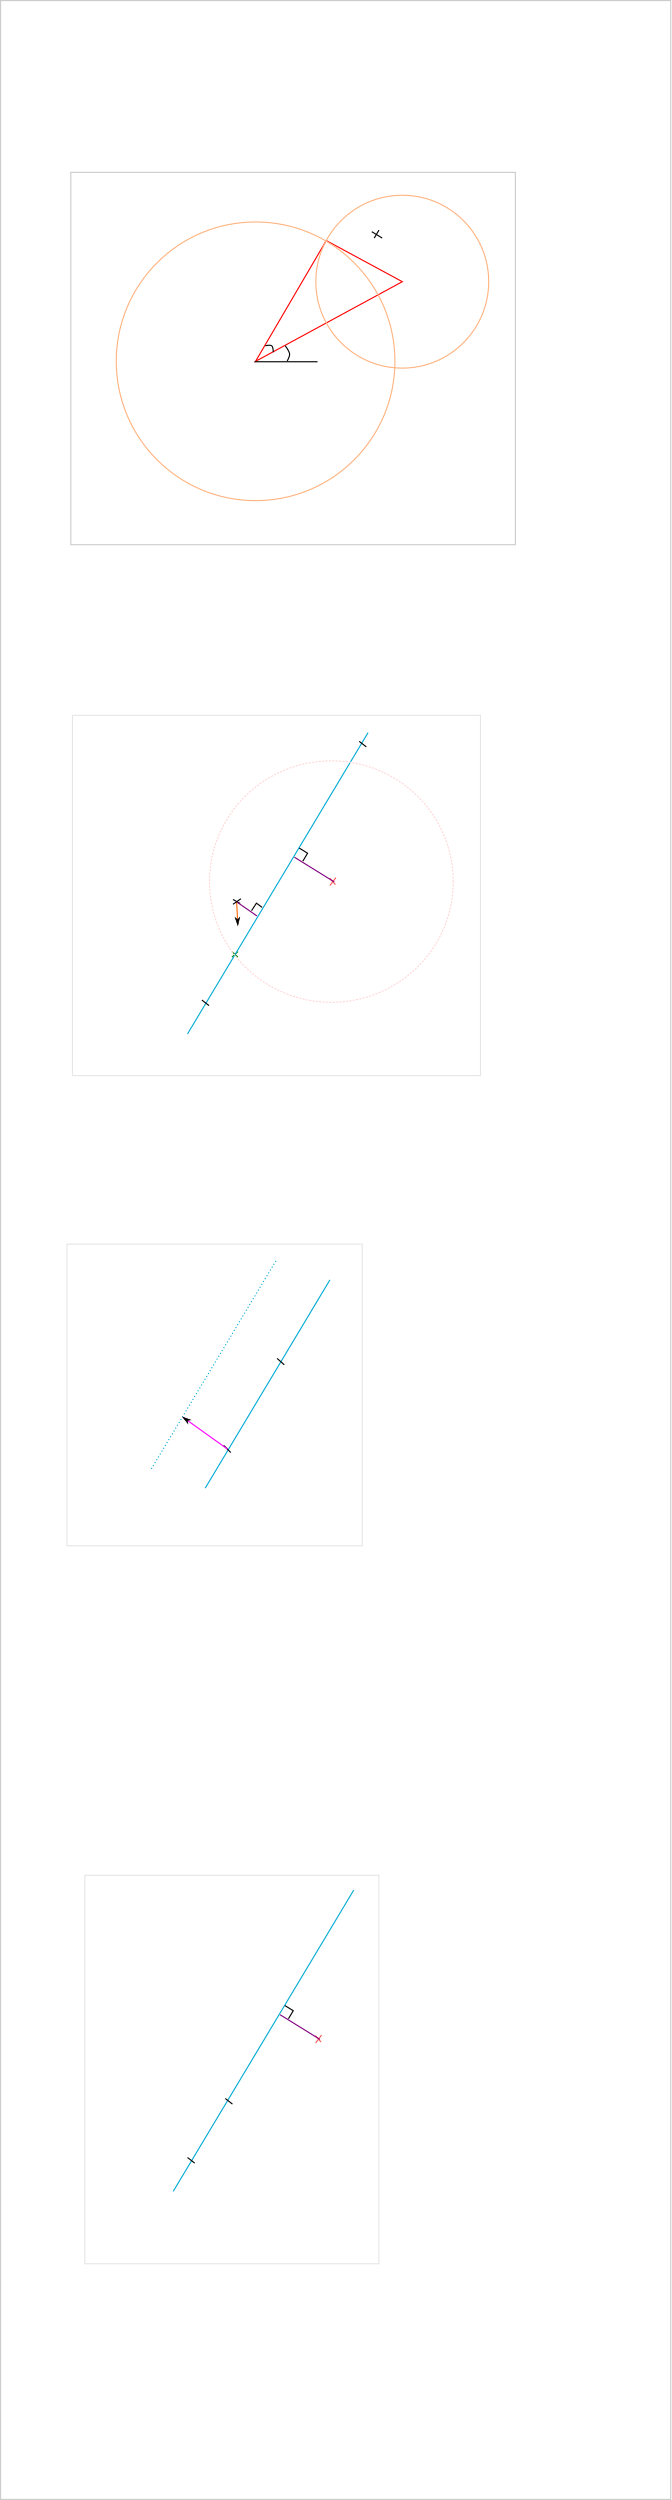
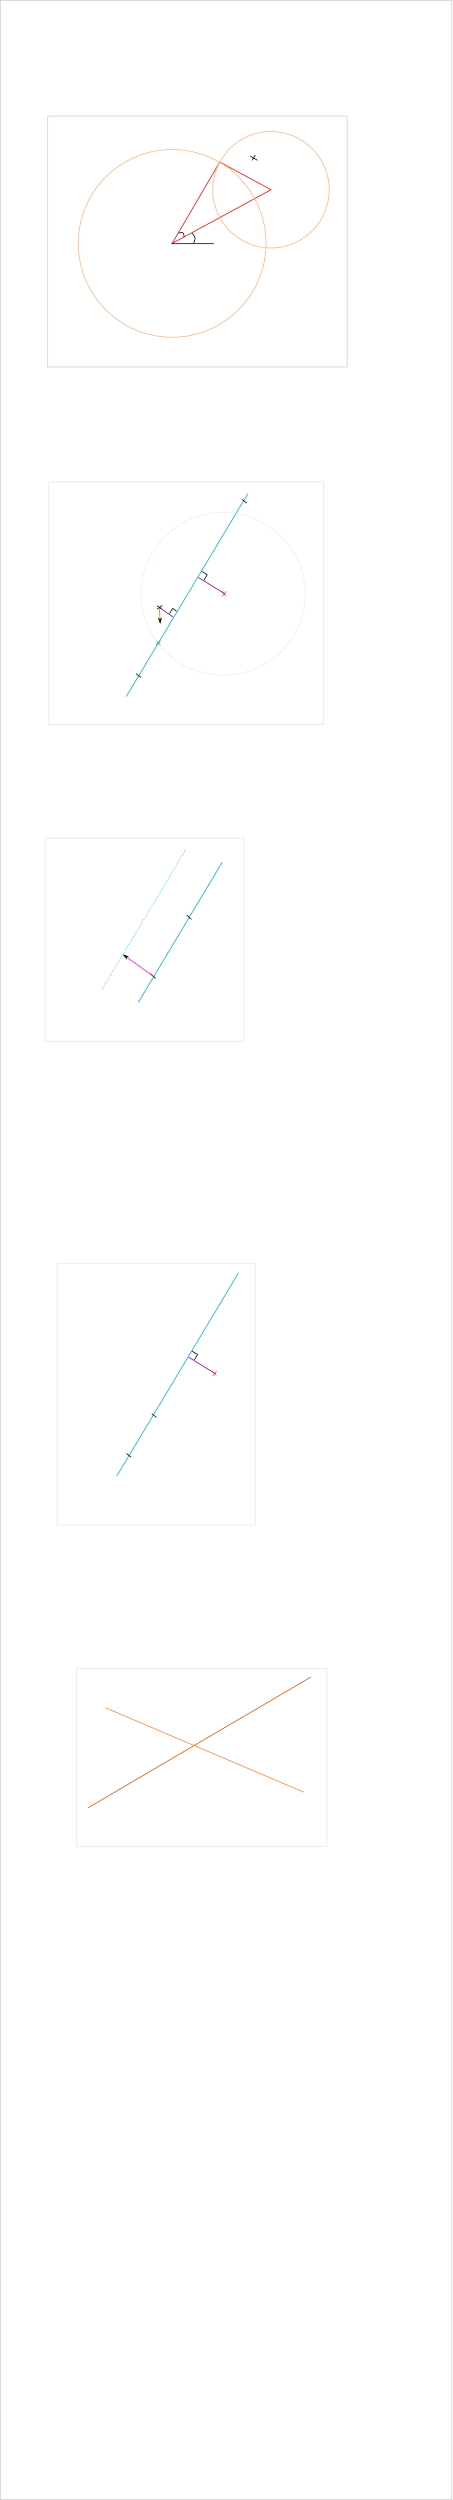
- <svg xmlns="http://www.w3.org/2000/svg" width="601" height="2238.156" id="svg2" version="1.1">
+ <svg xmlns="http://www.w3.org/2000/svg" width="601" height="3322.438" id="svg2" version="1.1">
  <defs id="defs4">
    <marker orient="auto" refY="0" refX="0" id="Arrow1Mend" style="overflow:visible">
      <path id="path3925" d="M 0,0 5,-5 -12.5,0 5,5 0,0 z" style="fill-rule:evenodd;stroke:#000000;stroke-width:1pt" transform="matrix(-0.4,0,0,-0.4,-4,0)" />
    </marker>
    <marker orient="auto" refY="0" refX="0" id="Arrow1Mend-2" style="overflow:visible">
      <path id="path3925-1" d="M 0,0 5,-5 -12.5,0 5,5 0,0 z" style="fill-rule:evenodd;stroke:#000000;stroke-width:1pt" transform="matrix(-0.4,0,0,-0.4,-4,0)" />
    </marker>
    <marker orient="auto" refY="0" refX="0" id="marker4630" style="overflow:visible">
      <path id="path4632" d="M 0,0 5,-5 -12.5,0 5,5 0,0 z" style="fill-rule:evenodd;stroke:#000000;stroke-width:1pt" transform="matrix(-0.4,0,0,-0.4,-4,0)" />
    </marker>
    <marker orient="auto" refY="0" refX="0" id="Arrow1Mend-9" style="overflow:visible">
      <path id="path3925-9" d="M 0,0 5,-5 -12.5,0 5,5 0,0 z" style="fill-rule:evenodd;stroke:#000000;stroke-width:1pt" transform="matrix(-0.4,0,0,-0.4,-4,0)" />
    </marker>
  </defs>
  <g id="layer1" transform="translate(-50.9375,-129)">
-     <rect style="fill:none;stroke:#cccccc;stroke-width:1;stroke-linecap:round;stroke-miterlimit:4;stroke-opacity:1;stroke-dasharray:none;stroke-dashoffset:0" id="rect2985" width="600" height="2237.142" x="51.429" y="129.505" />
+     <rect style="fill:none;stroke:#cccccc;stroke-width:1;stroke-linecap:round;stroke-miterlimit:4;stroke-opacity:1;stroke-dasharray:none;stroke-dashoffset:0" id="rect2985" width="600" height="3321.428" x="51.429" y="129.505" />
    <flowRoot xml:space="preserve" id="flowRoot3755" style="line-height:125%;letter-spacing:0px;word-spacing:0px;color:#000000;fill:#000000;fill-opacity:1;fill-rule:nonzero;stroke:none;stroke-width:1px;marker:none;visibility:visible;display:inline;overflow:visible;enable-background:accumulate" transform="translate(50.9375,129)">
      <flowRegion id="flowRegion3757">
        <rect id="rect3759" width="237.386" height="49.497" x="13.132" y="14.155" />
      </flowRegion>
      <flowPara id="flowPara3761">small_geometry.svg</flowPara>
    </flowRoot>
    <flowRoot xml:space="preserve" id="flowRoot3782" style="line-height:125%;letter-spacing:0px;word-spacing:0px;color:#000000;fill:#000000;fill-opacity:1;fill-rule:nonzero;stroke:none;stroke-width:1px;marker:none;visibility:visible;display:inline;overflow:visible;enable-background:accumulate" transform="translate(50.9375,129)">
      <flowRegion id="flowRegion3784">
        <rect id="rect3786" width="540.351" height="101.78" x="24.244" y="59.612" />
      </flowRegion>
      <flowPara id="flowPara3788">Triangulation:</flowPara>
      <flowPara id="flowPara3072" />
      <flowPara id="flowPara3070">knowing the coordinates of A and B and the lengths AB and BC,</flowPara>
      <flowPara id="flowPara3790">what are the coordinates of C?</flowPara>
      <flowPara id="flowPara3818">We also need the coordinate of D, a point located on the same side as C compare to (AB)</flowPara>
    </flowRoot>
    <path style="color:#000000;fill:none;stroke:#ff0000;stroke-width:1px;stroke-linecap:butt;stroke-linejoin:miter;stroke-miterlimit:4;stroke-opacity:1;stroke-dasharray:none;stroke-dashoffset:0;marker:none;visibility:visible;display:inline;overflow:visible;enable-background:accumulate" d="M 411.08,381.184 279.76,452.462 343.01,344.376 z" id="path3792" />
    <flowRoot xml:space="preserve" id="flowRoot3794" style="line-height:125%;letter-spacing:0px;word-spacing:0px;color:#000000;fill:#000000;fill-opacity:1;fill-rule:nonzero;stroke:none;stroke-width:1px;marker:none;visibility:visible;display:inline;overflow:visible;enable-background:accumulate" transform="translate(163.7946,107.5714)">
      <flowRegion id="flowRegion3796">
        <rect id="rect3798" width="34.345" height="33.335" x="104.046" y="343.465" />
      </flowRegion>
      <flowPara id="flowPara3800">A</flowPara>
    </flowRoot>
    <flowRoot xml:space="preserve" id="flowRoot3802" style="line-height:125%;letter-spacing:0px;word-spacing:0px;color:#000000;fill:#000000;fill-opacity:1;fill-rule:nonzero;stroke:none;stroke-width:1px;marker:none;visibility:visible;display:inline;overflow:visible;enable-background:accumulate" transform="translate(163.7946,107.5714)">
      <flowRegion id="flowRegion3804">
        <rect id="rect3806" width="37.857" height="24.286" x="255.714" y="268.848" />
      </flowRegion>
      <flowPara id="flowPara3808">B</flowPara>
    </flowRoot>
    <flowRoot xml:space="preserve" id="flowRoot3810" style="line-height:125%;letter-spacing:0px;word-spacing:0px;color:#000000;fill:#000000;fill-opacity:1;fill-rule:nonzero;stroke:none;stroke-width:1px;marker:none;visibility:visible;display:inline;overflow:visible;enable-background:accumulate" transform="translate(170.2232,125.4286)">
      <flowRegion id="flowRegion3812">
        <rect id="rect3814" width="37.857" height="32.143" x="162.143" y="198.848" />
      </flowRegion>
      <flowPara id="flowPara3816">C</flowPara>
    </flowRoot>
    <path style="color:#000000;fill:none;stroke:#000000;stroke-width:1px;stroke-linecap:butt;stroke-linejoin:miter;stroke-miterlimit:4;stroke-opacity:1;stroke-dasharray:none;stroke-dashoffset:0;marker:none;visibility:visible;display:inline;overflow:visible;enable-background:accumulate" d="m 383.795,336.42 9.286,5.714" id="path3820" />
    <path style="color:#000000;fill:none;stroke:#000000;stroke-width:1px;stroke-linecap:butt;stroke-linejoin:miter;stroke-miterlimit:4;stroke-opacity:1;stroke-dasharray:none;stroke-dashoffset:0;marker:none;visibility:visible;display:inline;overflow:visible;enable-background:accumulate" d="m 385.938,342.134 4.286,-7.143" id="path3822" />
    <flowRoot xml:space="preserve" id="flowRoot3824" style="line-height:125%;letter-spacing:0px;word-spacing:0px;color:#000000;fill:#000000;fill-opacity:1;fill-rule:nonzero;stroke:none;stroke-width:1px;marker:none;visibility:visible;display:inline;overflow:visible;enable-background:accumulate" transform="translate(273.0804,86.14285)">
      <flowRegion id="flowRegion3826">
        <rect id="rect3828" width="20.714" height="25" x="97.143" y="239.562" />
      </flowRegion>
      <flowPara id="flowPara3830">D</flowPara>
    </flowRoot>
    <path style="fill:none;stroke:#ffb380;stroke-width:1;stroke-linecap:round;stroke-miterlimit:4;stroke-opacity:1;stroke-dasharray:none;stroke-dashoffset:0" id="path3832" d="m 312.143,343.462 c 0,68.897 -55.852,124.749 -124.749,124.749 -68.897,0 -124.749,-55.852 -124.749,-124.749 0,-68.897 55.852,-124.749 124.749,-124.749 68.897,0 124.749,55.852 124.749,124.749 z" transform="translate(92.36607,109)" />
    <path style="fill:none;stroke:#ffb380;stroke-width:1;stroke-linecap:round;stroke-miterlimit:4;stroke-opacity:1;stroke-dasharray:none;stroke-dashoffset:0" id="path3834" d="m 396.092,272.184 c 0,42.735 -34.644,77.379 -77.379,77.379 -42.735,0 -77.379,-34.644 -77.379,-77.379 0,-42.735 34.644,-77.379 77.379,-77.379 42.735,0 77.379,34.644 77.379,77.379 z" transform="translate(92.36607,109)" />
    <flowRoot xml:space="preserve" id="flowRoot3836" style="line-height:125%;letter-spacing:0px;word-spacing:0px;color:#000000;fill:#000000;fill-opacity:1;fill-rule:nonzero;stroke:none;stroke-width:1px;marker:none;visibility:visible;display:inline;overflow:visible;enable-background:accumulate" transform="translate(57.77694,152.6531)">
      <flowRegion id="flowRegion3838">
        <rect id="rect3840" width="20" height="17.857" x="246.429" y="230.277" />
      </flowRegion>
      <flowPara id="flowPara3842">b</flowPara>
    </flowRoot>
    <flowRoot xml:space="preserve" id="flowRoot3844" style="line-height:125%;letter-spacing:0px;word-spacing:0px;color:#000000;fill:#000000;fill-opacity:1;fill-rule:nonzero;stroke:none;stroke-width:1px;marker:none;visibility:visible;display:inline;overflow:visible;enable-background:accumulate" transform="translate(46.65179,154)">
      <flowRegion id="flowRegion3846">
        <rect id="rect3848" width="17.857" height="17.143" x="327.857" y="194.562" />
      </flowRegion>
      <flowPara id="flowPara3850">a</flowPara>
    </flowRoot>
    <flowRoot xml:space="preserve" id="flowRoot3852" style="line-height:125%;letter-spacing:0px;word-spacing:0px;color:#000000;fill:#000000;fill-opacity:1;fill-rule:nonzero;stroke:none;stroke-width:1px;marker:none;visibility:visible;display:inline;overflow:visible;enable-background:accumulate" transform="translate(46.65179,154)">
      <flowRegion id="flowRegion3854">
        <rect id="rect3856" width="19.286" height="18.571" x="312.143" y="255.991" />
      </flowRegion>
      <flowPara id="flowPara3858">c</flowPara>
    </flowRoot>
    <flowRoot xml:space="preserve" id="flowRoot3860" style="line-height:125%;letter-spacing:0px;word-spacing:0px;color:#000000;fill:#000000;fill-opacity:1;fill-rule:nonzero;stroke:none;stroke-width:1px;marker:none;visibility:visible;display:inline;overflow:visible;enable-background:accumulate" transform="translate(11.29645,180.264)">
      <flowRegion id="flowRegion3862">
        <rect id="rect3864" width="121.218" height="34.345" x="117.178" y="414.176" />
      </flowRegion>
      <flowPara id="flowPara3866">Triangulation</flowPara>
    </flowRoot>
    <rect style="fill:none;stroke:#cccccc;stroke-width:1;stroke-linecap:round;stroke-miterlimit:4;stroke-opacity:1;stroke-dasharray:none;stroke-dashoffset:0" id="rect3868" width="398" height="333.35" x="114.332" y="283.312" />
    <flowRoot xml:space="preserve" id="flowRoot3870" style="line-height:125%;letter-spacing:0px;word-spacing:0px;color:#000000;fill:#000000;fill-opacity:1;fill-rule:nonzero;stroke:none;stroke-width:1px;marker:none;visibility:visible;display:inline;overflow:visible;enable-background:accumulate" transform="translate(50.9375,129)">
      <flowRegion id="flowRegion3872">
        <rect id="rect3874" width="300.015" height="52.528" x="29.294" y="508.12" />
      </flowRegion>
      <flowPara id="flowPara3876">lax of cosines (Al-kashi):</flowPara>
      <flowPara id="flowPara3878">c²=a²+b²-2*a*b*cos(C)</flowPara>
    </flowRoot>
    <path style="color:#000000;fill:none;stroke:#000000;stroke-width:1px;stroke-linecap:butt;stroke-linejoin:miter;stroke-miterlimit:4;stroke-opacity:1;stroke-dasharray:none;stroke-dashoffset:0;marker:none;visibility:visible;display:inline;overflow:visible;enable-background:accumulate" d="m 278.795,452.862 56.429,0" id="path3880" />
    <path style="color:#000000;fill:none;stroke:#000000;stroke-width:1px;stroke-linecap:butt;stroke-linejoin:miter;stroke-miterlimit:4;stroke-opacity:1;stroke-dasharray:none;stroke-dashoffset:0;marker:none;visibility:visible;display:inline;overflow:visible;enable-background:accumulate" d="m 288.438,438.576 c 0,0 4.213,-1.172 5.714,0 1.548,1.208 1.429,5.714 1.429,5.714" id="path3882" />
    <path style="color:#000000;fill:none;stroke:#000000;stroke-width:1px;stroke-linecap:butt;stroke-linejoin:miter;stroke-miterlimit:4;stroke-opacity:1;stroke-dasharray:none;stroke-dashoffset:0;marker:none;visibility:visible;display:inline;overflow:visible;enable-background:accumulate" d="m 308.08,452.147 c 0,0 2.296,-3.931 2.143,-6.071 -0.202,-2.815 -3.929,-7.5 -3.929,-7.5" id="path3886" />
    <flowRoot xml:space="preserve" id="flowRoot3888" style="line-height:125%;letter-spacing:0px;word-spacing:0px;color:#000000;fill:#000000;fill-opacity:1;fill-rule:nonzero;stroke:none;stroke-width:1px;marker:none;visibility:visible;display:inline;overflow:visible;enable-background:accumulate" transform="translate(42.00893,153.6429)">
      <flowRegion id="flowRegion3890">
        <rect id="rect3892" width="33.571" height="18.929" x="269.286" y="282.79" />
      </flowRegion>
      <flowPara id="flowPara3894">(xAB)</flowPara>
    </flowRoot>
    <flowRoot xml:space="preserve" id="flowRoot3045" style="line-height:125%;letter-spacing:0px;word-spacing:0px;color:#000000;fill:#000000;fill-opacity:1;fill-rule:nonzero;stroke:none;stroke-width:1px;marker:none;visibility:visible;display:inline;overflow:visible;enable-background:accumulate" transform="translate(50.9375,129)">
      <flowRegion id="flowRegion3047">
        <rect id="rect3049" width="469.998" height="63.183" x="40.714" y="581.004" />
      </flowRegion>
      <flowPara id="flowPara3051">Line_circle_intersection:</flowPara>
      <flowPara id="flowPara4895">Knowing a line equation and a circle (center and radius), what are the coordiantes of the intersection?</flowPara>
    </flowRoot>
    <path style="color:#000000;fill:none;stroke:#ff5555;stroke-width:1px;stroke-linecap:butt;stroke-linejoin:miter;stroke-miterlimit:4;stroke-opacity:1;stroke-dasharray:none;stroke-dashoffset:0;marker:none;visibility:visible;display:inline;overflow:visible;enable-background:accumulate" d="m 346.303,921.78 5.35,-7.071" id="path6077" />
    <path style="color:#000000;fill:none;stroke:#ff5555;stroke-width:1px;stroke-linecap:butt;stroke-linejoin:miter;stroke-miterlimit:4;stroke-opacity:1;stroke-dasharray:none;stroke-dashoffset:0;marker:none;visibility:visible;display:inline;overflow:visible;enable-background:accumulate" d="m 346.097,915.125 5.144,5.823" id="path6079" />
    <path style="color:#000000;fill:none;stroke:#008000;stroke-width:1px;stroke-linecap:butt;stroke-linejoin:miter;stroke-miterlimit:4;stroke-opacity:1;stroke-dasharray:none;stroke-dashoffset:0;marker:none;visibility:visible;display:inline;overflow:visible;enable-background:accumulate" d="m 261.244,983.399 0,0" id="path6127" />
    <path style="color:#000000;fill:none;stroke:#008000;stroke-width:1px;stroke-linecap:butt;stroke-linejoin:miter;stroke-miterlimit:4;stroke-opacity:1;stroke-dasharray:none;stroke-dashoffset:0;marker:none;visibility:visible;display:inline;overflow:visible;enable-background:accumulate" d="m 263.923,980.899 -5.357,5 0,0 0,0" id="path6129" />
    <path style="color:#000000;fill:none;stroke:#008000;stroke-width:1px;stroke-linecap:butt;stroke-linejoin:miter;stroke-miterlimit:4;stroke-opacity:1;stroke-dasharray:none;stroke-dashoffset:0;marker:none;visibility:visible;display:inline;overflow:visible;enable-background:accumulate" d="m 263.923,985.899 -5.357,-5 0,0 0,0" id="path6129-4" />
    <path style="color:#000000;fill:#5fd3bc;stroke:#00aad4;stroke-width:1;stroke-linecap:butt;stroke-linejoin:miter;stroke-miterlimit:4;stroke-opacity:1;stroke-dasharray:none;stroke-dashoffset:0;marker:none;visibility:visible;display:inline;overflow:visible;enable-background:accumulate" d="M 218.818,1054.615 380.442,784.904" id="path4182-4" />
    <path transform="matrix(1.278107,0,0,1.266272,-196.5788,252.3636)" style="fill:none;stroke:#ffd5d5;stroke-width:0.786;stroke-linecap:round;stroke-miterlimit:4;stroke-opacity:1;stroke-dasharray:0.786, 1.572;stroke-dashoffset:0" id="path4180-8" d="m 511.137,525.859 c 0,47.142 -38.216,85.358 -85.358,85.358 -47.142,0 -85.358,-38.216 -85.358,-85.358 0,-47.142 38.216,-85.358 85.358,-85.358 47.142,0 85.358,38.216 85.358,85.358 z" />
    <flowRoot xml:space="preserve" id="flowRoot3259" style="line-height:125%;letter-spacing:0px;word-spacing:0px;color:#000000;fill:#000000;fill-opacity:1;fill-rule:nonzero;stroke:none;stroke-width:1px;marker:none;visibility:visible;display:inline;overflow:visible;enable-background:accumulate" transform="translate(-77.15669,383.799)">
      <flowRegion id="flowRegion3261">
        <rect id="rect3263" width="27.274" height="29.294" x="434.366" y="533.435" />
      </flowRegion>
      <flowPara id="flowPara3265">I</flowPara>
    </flowRoot>
    <flowRoot xml:space="preserve" id="flowRoot3283" style="line-height:125%;letter-spacing:0px;word-spacing:0px;color:#000000;fill:#000000;fill-opacity:1;fill-rule:nonzero;stroke:none;stroke-width:1px;marker:none;visibility:visible;display:inline;overflow:visible;enable-background:accumulate" transform="translate(-185.3902,381.6054)">
      <flowRegion id="flowRegion3285">
        <rect id="rect3287" width="139.641" height="31.141" x="375.777" y="559.699" />
      </flowRegion>
      <flowPara id="flowPara3289">D_direction</flowPara>
    </flowRoot>
    <flowRoot xml:space="preserve" id="flowRoot3299" style="line-height:125%;letter-spacing:0px;word-spacing:0px;color:#000000;fill:#000000;fill-opacity:1;fill-rule:nonzero;stroke:none;stroke-width:1px;marker:none;visibility:visible;display:inline;overflow:visible;enable-background:accumulate" transform="translate(138.0058,409.0528)">
      <flowRegion id="flowRegion3301">
        <rect id="rect3303" width="31.315" height="23.234" x="125.259" y="573.841" />
      </flowRegion>
      <flowPara id="flowPara3305">M</flowPara>
    </flowRoot>
    <path style="color:#000000;fill:none;stroke:#000000;stroke-width:1px;stroke-linecap:butt;stroke-linejoin:miter;stroke-miterlimit:4;stroke-opacity:1;stroke-dasharray:none;stroke-dashoffset:0;marker:none;visibility:visible;display:inline;overflow:visible;enable-background:accumulate" d="M 208.571,805.29 215,808.862" id="path3132" transform="translate(50.9375,129)" />
    <flowRoot xml:space="preserve" id="flowRoot3134" style="line-height:125%;letter-spacing:0px;word-spacing:0px;color:#000000;fill:#000000;fill-opacity:1;fill-rule:nonzero;stroke:none;stroke-width:1px;marker:none;visibility:visible;display:inline;overflow:visible;enable-background:accumulate" transform="translate(105.9375,137.5714)">
      <flowRegion id="flowRegion3136">
        <rect id="rect3138" width="21.429" height="19.286" x="142.143" y="786.719" />
      </flowRegion>
      <flowPara id="flowPara3140">C</flowPara>
    </flowRoot>
    <path style="color:#000000;fill:none;stroke:#ff6600;stroke-width:1px;stroke-linecap:butt;stroke-linejoin:miter;stroke-miterlimit:4;stroke-opacity:1;stroke-dasharray:none;stroke-dashoffset:0;marker:none;marker-end:url(#Arrow1Mend);visibility:visible;display:inline;overflow:visible;enable-background:accumulate" d="m 211.833,807.102 1.024,20.331" id="path3142" transform="translate(50.9375,129)" />
    <flowRoot xml:space="preserve" id="flowRoot4356" style="line-height:125%;letter-spacing:0px;word-spacing:0px;color:#000000;fill:#000000;fill-opacity:1;fill-rule:nonzero;stroke:none;stroke-width:1px;marker:none;visibility:visible;display:inline;overflow:visible;enable-background:accumulate" transform="translate(50.9375,129)">
      <flowRegion id="flowRegion4358">
        <rect id="rect4360" width="291.429" height="36.429" x="78.571" y="940.29" />
      </flowRegion>
      <flowPara id="flowPara4362">line_circle_intersection()</flowPara>
    </flowRoot>
    <flowRoot xml:space="preserve" id="flowRoot4548" style="line-height:125%;letter-spacing:0px;word-spacing:0px;color:#000000;fill:#000000;fill-opacity:1;fill-rule:nonzero;stroke:none;stroke-width:1px;marker:none;visibility:visible;display:inline;overflow:visible;enable-background:accumulate" transform="translate(45.91519,129.3192)">
      <flowRegion id="flowRegion4550">
        <rect id="rect4552" width="38.571" height="27.143" x="195" y="895.29" />
      </flowRegion>
      <flowPara id="flowPara4554">A</flowPara>
    </flowRoot>
    <flowRoot transform="translate(63.28212,603.4035)" xml:space="preserve" id="flowRoot3045-5" style="line-height:125%;letter-spacing:0px;word-spacing:0px;color:#000000;fill:#000000;fill-opacity:1;fill-rule:nonzero;stroke:none;stroke-width:1px;marker:none;visibility:visible;display:inline;overflow:visible;enable-background:accumulate">
      <flowRegion id="flowRegion3047-0">
        <rect id="rect3049-8" width="389.286" height="51.429" x="40.714" y="581.004" />
      </flowRegion>
      <flowPara id="flowPara3051-2">Line_distance_point:</flowPara>
      <flowPara id="flowPara4797">Knowing a Line AB, what are the coordinates of Q, distant of q from AB?</flowPara>
    </flowRoot>
    <path style="color:#000000;fill:#5fd3bc;stroke:#00aad4;stroke-width:1px;stroke-linecap:butt;stroke-linejoin:miter;stroke-miterlimit:4;stroke-opacity:1;stroke-dasharray:none;stroke-dashoffset:0;marker:none;visibility:visible;display:inline;overflow:visible;enable-background:accumulate" d="m 234.654,1461.288 111.663,-186.49" id="path4182-2" />
    <path style="color:#000000;fill:#5fd3bc;stroke:#00aad4;stroke-width:1;stroke-linecap:butt;stroke-linejoin:miter;stroke-miterlimit:4;stroke-opacity:1;stroke-dasharray:1, 2;stroke-dashoffset:0;marker:none;visibility:visible;display:inline;overflow:visible;enable-background:accumulate" d="M 186.436,1444.018 298.099,1257.528" id="path4182-4-4" />
    <flowRoot xml:space="preserve" id="flowRoot3267-8" style="line-height:125%;letter-spacing:0px;word-spacing:0px;color:#000000;fill:#000000;fill-opacity:1;fill-rule:nonzero;stroke:none;stroke-width:1px;marker:none;visibility:visible;display:inline;overflow:visible;enable-background:accumulate" transform="translate(-9.537221,839.5383)">
      <flowRegion id="flowRegion3269-1">
        <rect id="rect3271-0" width="34.345" height="36.365" x="269.711" y="581.922" />
      </flowRegion>
      <flowPara id="flowPara3273-3">A</flowPara>
    </flowRoot>
    <flowRoot xml:space="preserve" id="flowRoot3275-4" style="line-height:125%;letter-spacing:0px;word-spacing:0px;color:#000000;fill:#000000;fill-opacity:1;fill-rule:nonzero;stroke:none;stroke-width:1px;marker:none;visibility:visible;display:inline;overflow:visible;enable-background:accumulate" transform="translate(-12.61844,843.803)">
      <flowRegion id="flowRegion3277-0">
        <rect id="rect3279-1" width="34.345" height="33.335" x="322.239" y="499.09" />
      </flowRegion>
      <flowPara id="flowPara3281-6">B</flowPara>
    </flowRoot>
    <path style="color:#000000;fill:none;stroke:#000000;stroke-width:1px;stroke-linecap:butt;stroke-linejoin:miter;stroke-miterlimit:4;stroke-opacity:1;stroke-dasharray:none;stroke-dashoffset:0;marker:none;visibility:visible;display:inline;overflow:visible;enable-background:accumulate" d="m 251.139,1422.979 6.429,6.429" id="path3128-1" />
    <path style="color:#000000;fill:none;stroke:#000000;stroke-width:1px;stroke-linecap:butt;stroke-linejoin:miter;stroke-miterlimit:4;stroke-opacity:1;stroke-dasharray:none;stroke-dashoffset:0;marker:none;visibility:visible;display:inline;overflow:visible;enable-background:accumulate" d="m 298.996,1345.122 6.429,5.714" id="path3130-7" />
    <flowRoot transform="translate(37.56783,549.1178)" xml:space="preserve" id="flowRoot4356-1" style="line-height:125%;letter-spacing:0px;word-spacing:0px;color:#000000;fill:#000000;fill-opacity:1;fill-rule:nonzero;stroke:none;stroke-width:1px;marker:none;visibility:visible;display:inline;overflow:visible;enable-background:accumulate">
      <flowRegion id="flowRegion4358-3">
        <rect id="rect4360-0" width="291.429" height="36.429" x="78.571" y="940.29" />
      </flowRegion>
      <flowPara id="flowPara4362-0">line_distance_point()</flowPara>
    </flowRoot>
    <path style="color:#000000;fill:none;stroke:#ff00ff;stroke-width:1px;stroke-linecap:butt;stroke-linejoin:miter;stroke-miterlimit:4;stroke-opacity:1;stroke-dasharray:none;stroke-dashoffset:0;marker:none;marker-end:url(#Arrow1Mend);visibility:visible;display:inline;overflow:visible;enable-background:accumulate" d="m 254.541,1426.293 -39.124,-27.964" id="path4364-6" />
    <flowRoot xml:space="preserve" id="flowRoot4548-6" style="line-height:125%;letter-spacing:0px;word-spacing:0px;color:#000000;fill:#000000;fill-opacity:1;fill-rule:nonzero;stroke:none;stroke-width:1px;marker:none;visibility:visible;display:inline;overflow:visible;enable-background:accumulate" transform="translate(3.974097,490.1513)">
      <flowRegion id="flowRegion4550-4">
        <rect id="rect4552-4" width="38.571" height="27.143" x="195" y="895.29" />
      </flowRegion>
      <flowPara id="flowPara4554-7">Q</flowPara>
    </flowRoot>
    <flowRoot xml:space="preserve" id="flowRoot4799" style="line-height:125%;letter-spacing:0px;word-spacing:0px;color:#000000;fill:#000000;fill-opacity:1;fill-rule:nonzero;stroke:none;stroke-width:1px;marker:none;visibility:visible;display:inline;overflow:visible;enable-background:accumulate" transform="translate(59.50893,124.7143)">
      <flowRegion id="flowRegion4801">
        <rect id="rect4803" width="26.429" height="28.571" x="162.143" y="1288.147" />
      </flowRegion>
      <flowPara id="flowPara4805">q</flowPara>
    </flowRoot>
    <rect style="fill:none;stroke:#e6e6e6;stroke-width:1;stroke-linecap:round;stroke-miterlimit:4;stroke-opacity:1;stroke-dasharray:none;stroke-dashoffset:0" id="rect4807" width="264.286" height="270" x="110.938" y="1242.862" />
    <path style="color:#000000;fill:none;stroke:#000000;stroke-width:1px;stroke-linecap:butt;stroke-linejoin:miter;stroke-miterlimit:4;stroke-opacity:1;stroke-dasharray:none;stroke-dashoffset:0;marker:none;visibility:visible;display:inline;overflow:visible;enable-background:accumulate" d="m 180.714,895.299 6.429,5" id="path4809" transform="translate(50.9375,129)" />
    <path style="color:#000000;fill:none;stroke:#000000;stroke-width:1px;stroke-linecap:butt;stroke-linejoin:miter;stroke-miterlimit:4;stroke-opacity:1;stroke-dasharray:none;stroke-dashoffset:0;marker:none;visibility:visible;display:inline;overflow:visible;enable-background:accumulate" d="m 208.571,809.585 7.143,-5" id="path4811" transform="translate(50.9375,129)" />
    <path style="color:#000000;fill:none;stroke:#800080;stroke-width:1px;stroke-linecap:butt;stroke-linejoin:miter;stroke-miterlimit:4;stroke-opacity:1;stroke-dasharray:none;stroke-dashoffset:0;marker:none;visibility:visible;display:inline;overflow:visible;enable-background:accumulate" d="M 299.286,789.585 263.571,767.442" id="path4813" transform="translate(50.9375,129)" />
    <flowRoot xml:space="preserve" id="flowRoot4815" style="line-height:125%;letter-spacing:0px;word-spacing:0px;color:#000000;fill:#000000;fill-opacity:1;fill-rule:nonzero;stroke:none;stroke-width:1px;marker:none;visibility:visible;display:inline;overflow:visible;enable-background:accumulate" transform="translate(68.79464,134)">
      <flowRegion id="flowRegion4817">
        <rect id="rect4819" width="21.429" height="20.714" x="233.571" y="748.871" />
      </flowRegion>
      <flowPara id="flowPara4821">P</flowPara>
    </flowRoot>
    <path style="color:#000000;fill:none;stroke:#000000;stroke-width:1px;stroke-linecap:butt;stroke-linejoin:miter;stroke-miterlimit:4;stroke-opacity:1;stroke-dasharray:none;stroke-dashoffset:0;marker:none;visibility:visible;display:inline;overflow:visible;enable-background:accumulate" d="m 267.857,759.228 7.5,4.643 -4.286,7.143" id="path4823" transform="translate(50.9375,129)" />
    <rect style="fill:none;stroke:#e6e6e6;stroke-width:1;stroke-linecap:round;stroke-miterlimit:4;stroke-opacity:1;stroke-dasharray:none;stroke-dashoffset:0" id="rect4807-4" width="365.301" height="322.528" x="115.774" y="769.455" />
    <path style="color:#000000;fill:none;stroke:#800080;stroke-width:1px;stroke-linecap:butt;stroke-linejoin:miter;stroke-miterlimit:4;stroke-opacity:1;stroke-dasharray:none;stroke-dashoffset:0;marker:none;visibility:visible;display:inline;overflow:visible;enable-background:accumulate" d="M 280.927,949.017 263.395,936.821" id="path4813-8" />
    <path style="color:#000000;fill:none;stroke:#000000;stroke-width:1px;stroke-linecap:butt;stroke-linejoin:miter;stroke-miterlimit:4;stroke-opacity:1;stroke-dasharray:none;stroke-dashoffset:0;marker:none;visibility:visible;display:inline;overflow:visible;enable-background:accumulate" d="m 276.117,944.318 4.39,-6.742 5.123,3.781" id="path4823-9" />
    <flowRoot xml:space="preserve" id="flowRoot4887" style="line-height:125%;letter-spacing:0px;word-spacing:0px;color:#000000;fill:#000000;fill-opacity:1;fill-rule:nonzero;stroke:none;stroke-width:1px;marker:none;visibility:visible;display:inline;overflow:visible;enable-background:accumulate" transform="translate(50.9375,129)">
      <flowRegion id="flowRegion4889">
        <rect id="rect4891" width="53.538" height="37.376" x="237.386" y="815.861" />
      </flowRegion>
      <flowPara id="flowPara4893">C2</flowPara>
    </flowRoot>
    <flowRoot xml:space="preserve" id="flowRoot4897" style="line-height:125%;letter-spacing:0px;word-spacing:0px;color:#000000;fill:#000000;fill-opacity:1;fill-rule:nonzero;stroke:none;stroke-width:1px;marker:none;visibility:visible;display:inline;overflow:visible;enable-background:accumulate" transform="translate(50.9375,129)">
      <flowRegion id="flowRegion4899">
        <rect id="rect4901" width="512.147" height="226.274" x="44.447" y="1443.166" />
      </flowRegion>
      <flowPara id="flowPara4903">Line_point_projection:</flowPara>
      <flowPara id="flowPara4905">Knowing a line equation AB and the coordinate of a point M, what are the coordinates of the point P, projection of M on AB?</flowPara>
      <flowPara id="flowPara3170">AB line equation: a*x+b*y+c=0</flowPara>
      <flowPara id="flowPara3172">PM line equation: b*x-a*y+d=0, with d = -(b*Mx-a*My)</flowPara>
      <flowPara id="flowPara3174">P is the intersection of (AB) and (PM)</flowPara>
      <flowPara id="flowPara3176">(a²+b²)*Px+(c*a+d*b)=0</flowPara>
      <flowPara id="flowPara3178">(b²+a²)*Py+(c*b-d*a)=0</flowPara>
      <flowPara id="flowPara3180">a=cos(i) and b=-sin(i), so (a²+b²)=1</flowPara>
      <flowPara id="flowPara3182">Px=-(c*a+d*b)</flowPara>
      <flowPara id="flowPara3184">Py=d*a-c*b</flowPara>
    </flowRoot>
    <flowRoot xml:space="preserve" id="flowRoot4907" style="line-height:125%;letter-spacing:0px;word-spacing:0px;color:#000000;fill:#000000;fill-opacity:1;fill-rule:nonzero;stroke:none;stroke-width:1px;marker:none;visibility:visible;display:inline;overflow:visible;enable-background:accumulate" transform="translate(40.83597,376.4874)">
      <flowRegion id="flowRegion4909">
        <rect id="rect4911" width="167.685" height="31.315" x="97.985" y="1752.273" />
      </flowRegion>
      <flowPara id="flowPara4913">line_point_projection()</flowPara>
    </flowRoot>
    <path style="color:#000000;fill:none;stroke:#ff5555;stroke-width:1px;stroke-linecap:butt;stroke-linejoin:miter;stroke-miterlimit:4;stroke-opacity:1;stroke-dasharray:none;stroke-dashoffset:0;marker:none;visibility:visible;display:inline;overflow:visible;enable-background:accumulate" d="m 333.471,1958.044 5.35,-7.071" id="path6077-2" />
    <path style="color:#000000;fill:none;stroke:#ff5555;stroke-width:1px;stroke-linecap:butt;stroke-linejoin:miter;stroke-miterlimit:4;stroke-opacity:1;stroke-dasharray:none;stroke-dashoffset:0;marker:none;visibility:visible;display:inline;overflow:visible;enable-background:accumulate" d="m 333.265,1951.389 5.144,5.823" id="path6079-2" />
    <path style="color:#000000;fill:#5fd3bc;stroke:#00aad4;stroke-width:1;stroke-linecap:butt;stroke-linejoin:miter;stroke-miterlimit:4;stroke-opacity:1;stroke-dasharray:none;stroke-dashoffset:0;marker:none;visibility:visible;display:inline;overflow:visible;enable-background:accumulate" d="M 205.986,2090.88 367.61,1821.169" id="path4182-4-47" />
    <flowRoot xml:space="preserve" id="flowRoot3259-3" style="line-height:125%;letter-spacing:0px;word-spacing:0px;color:#000000;fill:#000000;fill-opacity:1;fill-rule:nonzero;stroke:none;stroke-width:1px;marker:none;visibility:visible;display:inline;overflow:visible;enable-background:accumulate" transform="translate(-89.98869,1420.064)">
      <flowRegion id="flowRegion3261-5">
        <rect id="rect3263-1" width="27.274" height="29.294" x="434.366" y="533.435" />
      </flowRegion>
      <flowPara id="flowPara3265-3">M</flowPara>
    </flowRoot>
    <flowRoot xml:space="preserve" id="flowRoot4548-1" style="line-height:125%;letter-spacing:0px;word-spacing:0px;color:#000000;fill:#000000;fill-opacity:1;fill-rule:nonzero;stroke:none;stroke-width:1px;marker:none;visibility:visible;display:inline;overflow:visible;enable-background:accumulate" transform="translate(33.0832,1165.584)">
      <flowRegion id="flowRegion4550-1">
        <rect id="rect4552-2" width="38.571" height="27.143" x="195" y="895.29" />
      </flowRegion>
      <flowPara id="flowPara4554-1">A</flowPara>
    </flowRoot>
    <path style="color:#000000;fill:none;stroke:#000000;stroke-width:1px;stroke-linecap:butt;stroke-linejoin:miter;stroke-miterlimit:4;stroke-opacity:1;stroke-dasharray:none;stroke-dashoffset:0;marker:none;visibility:visible;display:inline;overflow:visible;enable-background:accumulate" d="m 218.82,2060.564 6.429,5" id="path4809-0" />
    <path style="color:#000000;fill:none;stroke:#800080;stroke-width:1px;stroke-linecap:butt;stroke-linejoin:miter;stroke-miterlimit:4;stroke-opacity:1;stroke-dasharray:none;stroke-dashoffset:0;marker:none;visibility:visible;display:inline;overflow:visible;enable-background:accumulate" d="m 337.391,1954.85 -35.714,-22.143" id="path4813-5" />
    <flowRoot xml:space="preserve" id="flowRoot4815-0" style="line-height:125%;letter-spacing:0px;word-spacing:0px;color:#000000;fill:#000000;fill-opacity:1;fill-rule:nonzero;stroke:none;stroke-width:1px;marker:none;visibility:visible;display:inline;overflow:visible;enable-background:accumulate" transform="translate(55.96265,1170.265)">
      <flowRegion id="flowRegion4817-1">
        <rect id="rect4819-1" width="21.429" height="20.714" x="233.571" y="748.871" />
      </flowRegion>
      <flowPara id="flowPara4821-7">P</flowPara>
    </flowRoot>
    <path style="color:#000000;fill:none;stroke:#000000;stroke-width:1px;stroke-linecap:butt;stroke-linejoin:miter;stroke-miterlimit:4;stroke-opacity:1;stroke-dasharray:none;stroke-dashoffset:0;marker:none;visibility:visible;display:inline;overflow:visible;enable-background:accumulate" d="m 305.963,1924.493 7.5,4.643 -4.286,7.143" id="path4823-0" />
    <flowRoot xml:space="preserve" id="flowRoot4548-1-6" style="line-height:125%;letter-spacing:0px;word-spacing:0px;color:#000000;fill:#000000;fill-opacity:1;fill-rule:nonzero;stroke:none;stroke-width:1px;marker:none;visibility:visible;display:inline;overflow:visible;enable-background:accumulate" transform="translate(66.87624,1112.742)">
      <flowRegion id="flowRegion4550-1-5">
        <rect id="rect4552-2-4" width="38.571" height="27.143" x="195" y="895.29" />
      </flowRegion>
      <flowPara id="flowPara4554-1-6">B</flowPara>
    </flowRoot>
    <path style="color:#000000;fill:none;stroke:#000000;stroke-width:1px;stroke-linecap:butt;stroke-linejoin:miter;stroke-miterlimit:4;stroke-opacity:1;stroke-dasharray:none;stroke-dashoffset:0;marker:none;visibility:visible;display:inline;overflow:visible;enable-background:accumulate" d="m 252.613,2007.722 6.429,5" id="path4809-0-7" />
    <rect style="fill:none;stroke:#e6e6e6;stroke-width:1;stroke-linecap:round;stroke-miterlimit:4;stroke-opacity:1;stroke-dasharray:none;stroke-dashoffset:0" id="rect4807-2" width="263.276" height="347.782" x="126.886" y="1807.892" />
    <flowRoot xml:space="preserve" id="flowRoot4548-2" style="line-height:125%;letter-spacing:0px;word-spacing:0px;color:#000000;fill:#000000;fill-opacity:1;fill-rule:nonzero;stroke:none;stroke-width:1px;marker:none;visibility:visible;display:inline;overflow:visible;enable-background:accumulate" transform="translate(186.7645,-102.2763)">
      <flowRegion id="flowRegion4550-0">
        <rect id="rect4552-43" width="38.571" height="27.143" x="195" y="895.29" />
      </flowRegion>
      <flowPara id="flowPara4554-0">B</flowPara>
    </flowRoot>
    <path style="color:#000000;fill:none;stroke:#000000;stroke-width:1px;stroke-linecap:butt;stroke-linejoin:miter;stroke-miterlimit:4;stroke-opacity:1;stroke-dasharray:none;stroke-dashoffset:0;marker:none;visibility:visible;display:inline;overflow:visible;enable-background:accumulate" d="m 372.501,792.704 6.429,5" id="path4809-2" />
+     <flowRoot xml:space="preserve" id="flowRoot3183" style="line-height:125%;letter-spacing:0px;word-spacing:0px;color:#000000;fill:#000000;fill-opacity:1;fill-rule:nonzero;stroke:none;stroke-width:1px;marker:none;visibility:visible;display:inline;overflow:visible;enable-background:accumulate" transform="translate(50.9375,129)">
+       <flowRegion id="flowRegion3185">
+         <rect id="rect3187" width="393.571" height="132.857" x="35.714" y="2076.728" />
+       </flowRegion>
+       <flowPara id="flowPara3189">Line_line_intersection:</flowPara>
+       <flowPara id="flowPara3193">(D1): a1*x+b1*y+c1=0</flowPara>
+       <flowPara id="flowPara3195">(D2): a2*x+b2*y+c2=0</flowPara>
+       <flowPara id="flowPara3197">(D1) and (D2) are parallel if a1*b2-a2*b1=0</flowPara>
+       <flowPara id="flowPara3199">The coordinates of M, intersection of (D1) and (D2):</flowPara>
+       <flowPara id="flowPara3201">Mx=(c2*b1-c1*b2)/(a1*b2-a2*b1)</flowPara>
+       <flowPara id="flowPara3203">My=(c2*a1-c1*a2)/(b1*a2-b2*a1)=(c1*a2-c2*a1)/(a1*b2-a2*b1)</flowPara>
+       <flowPara id="flowPara3191" />
+     </flowRoot>
+     <path style="color:#000000;fill:none;stroke:#d45500;stroke-width:1px;stroke-linecap:butt;stroke-linejoin:miter;stroke-miterlimit:4;stroke-opacity:1;stroke-dasharray:none;stroke-dashoffset:0;marker:none;visibility:visible;display:inline;overflow:visible;enable-background:accumulate" d="M 117.143,2402.438 412.857,2228.866" id="path3205" transform="translate(50.9375,129)" />
+     <path style="color:#000000;fill:none;stroke:#ff7f2a;stroke-width:1px;stroke-linecap:butt;stroke-linejoin:miter;stroke-miterlimit:4;stroke-opacity:1;stroke-dasharray:none;stroke-dashoffset:0;marker:none;visibility:visible;display:inline;overflow:visible;enable-background:accumulate" d="m 140,2269.58 263.571,112.143" id="path3207" transform="translate(50.9375,129)" />
+     <flowRoot xml:space="preserve" id="flowRoot3209" style="line-height:125%;letter-spacing:0px;word-spacing:0px;color:#000000;fill:#ff7f2a;fill-opacity:1;fill-rule:nonzero;stroke:none;stroke-width:1px;marker:none;visibility:visible;display:inline;overflow:visible;enable-background:accumulate" transform="translate(50.9375,129)">
+       <flowRegion id="flowRegion3211">
+         <rect id="rect3213" width="154.286" height="32.857" x="145.714" y="2243.152" style="fill:#ff7f2a" />
+       </flowRegion>
+       <flowPara id="flowPara3215">(D2)</flowPara>
+       <flowPara id="flowPara3217">a2*x+b2*y+c2=0</flowPara>
+     </flowRoot>
+     <flowRoot xml:space="preserve" id="flowRoot3219" style="line-height:125%;letter-spacing:0px;word-spacing:0px;color:#000000;fill:#aa4400;fill-opacity:1;fill-rule:nonzero;stroke:none;stroke-width:1px;marker:none;visibility:visible;display:inline;overflow:visible;enable-background:accumulate" transform="translate(50.9375,129)">
+       <flowRegion id="flowRegion3221">
+         <rect id="rect3223" width="138.571" height="68.571" x="149.286" y="2386.723" style="fill:#aa4400" />
+       </flowRegion>
+       <flowPara id="flowPara3225">(D1)</flowPara>
+       <flowPara id="flowPara3227">a1*x+b1*y*c1=0</flowPara>
+     </flowRoot>
+     <flowRoot xml:space="preserve" id="flowRoot3229" style="line-height:125%;letter-spacing:0px;word-spacing:0px;color:#000000;fill:#000000;fill-opacity:1;fill-rule:nonzero;stroke:none;stroke-width:1px;marker:none;visibility:visible;display:inline;overflow:visible;enable-background:accumulate" transform="translate(50.22321,119.7143)">
+       <flowRegion id="flowRegion3231">
+         <rect id="rect3233" width="27.143" height="23.571" x="255" y="2334.58" />
+       </flowRegion>
+       <flowPara id="flowPara3235">M</flowPara>
+     </flowRoot>
+     <flowRoot xml:space="preserve" id="flowRoot3237" style="line-height:125%;letter-spacing:0px;word-spacing:0px;color:#000000;fill:#000000;fill-opacity:1;fill-rule:nonzero;stroke:none;stroke-width:1px;marker:none;visibility:visible;display:inline;overflow:visible;enable-background:accumulate" transform="translate(81.65179,130.4286)">
+       <flowRegion id="flowRegion3239">
+         <rect id="rect3241" width="172.857" height="37.143" x="78.571" y="2431.723" />
+       </flowRegion>
+       <flowPara id="flowPara3243">Line-line intersection</flowPara>
+     </flowRoot>
+     <rect style="fill:none;stroke:#e6e6e6;stroke-width:1;stroke-linecap:round;stroke-miterlimit:4;stroke-opacity:1;stroke-dasharray:none;stroke-dashoffset:0" id="rect4807-2-4" width="332.561" height="237.067" x="152.871" y="2346.118" />
  </g>
</svg>
